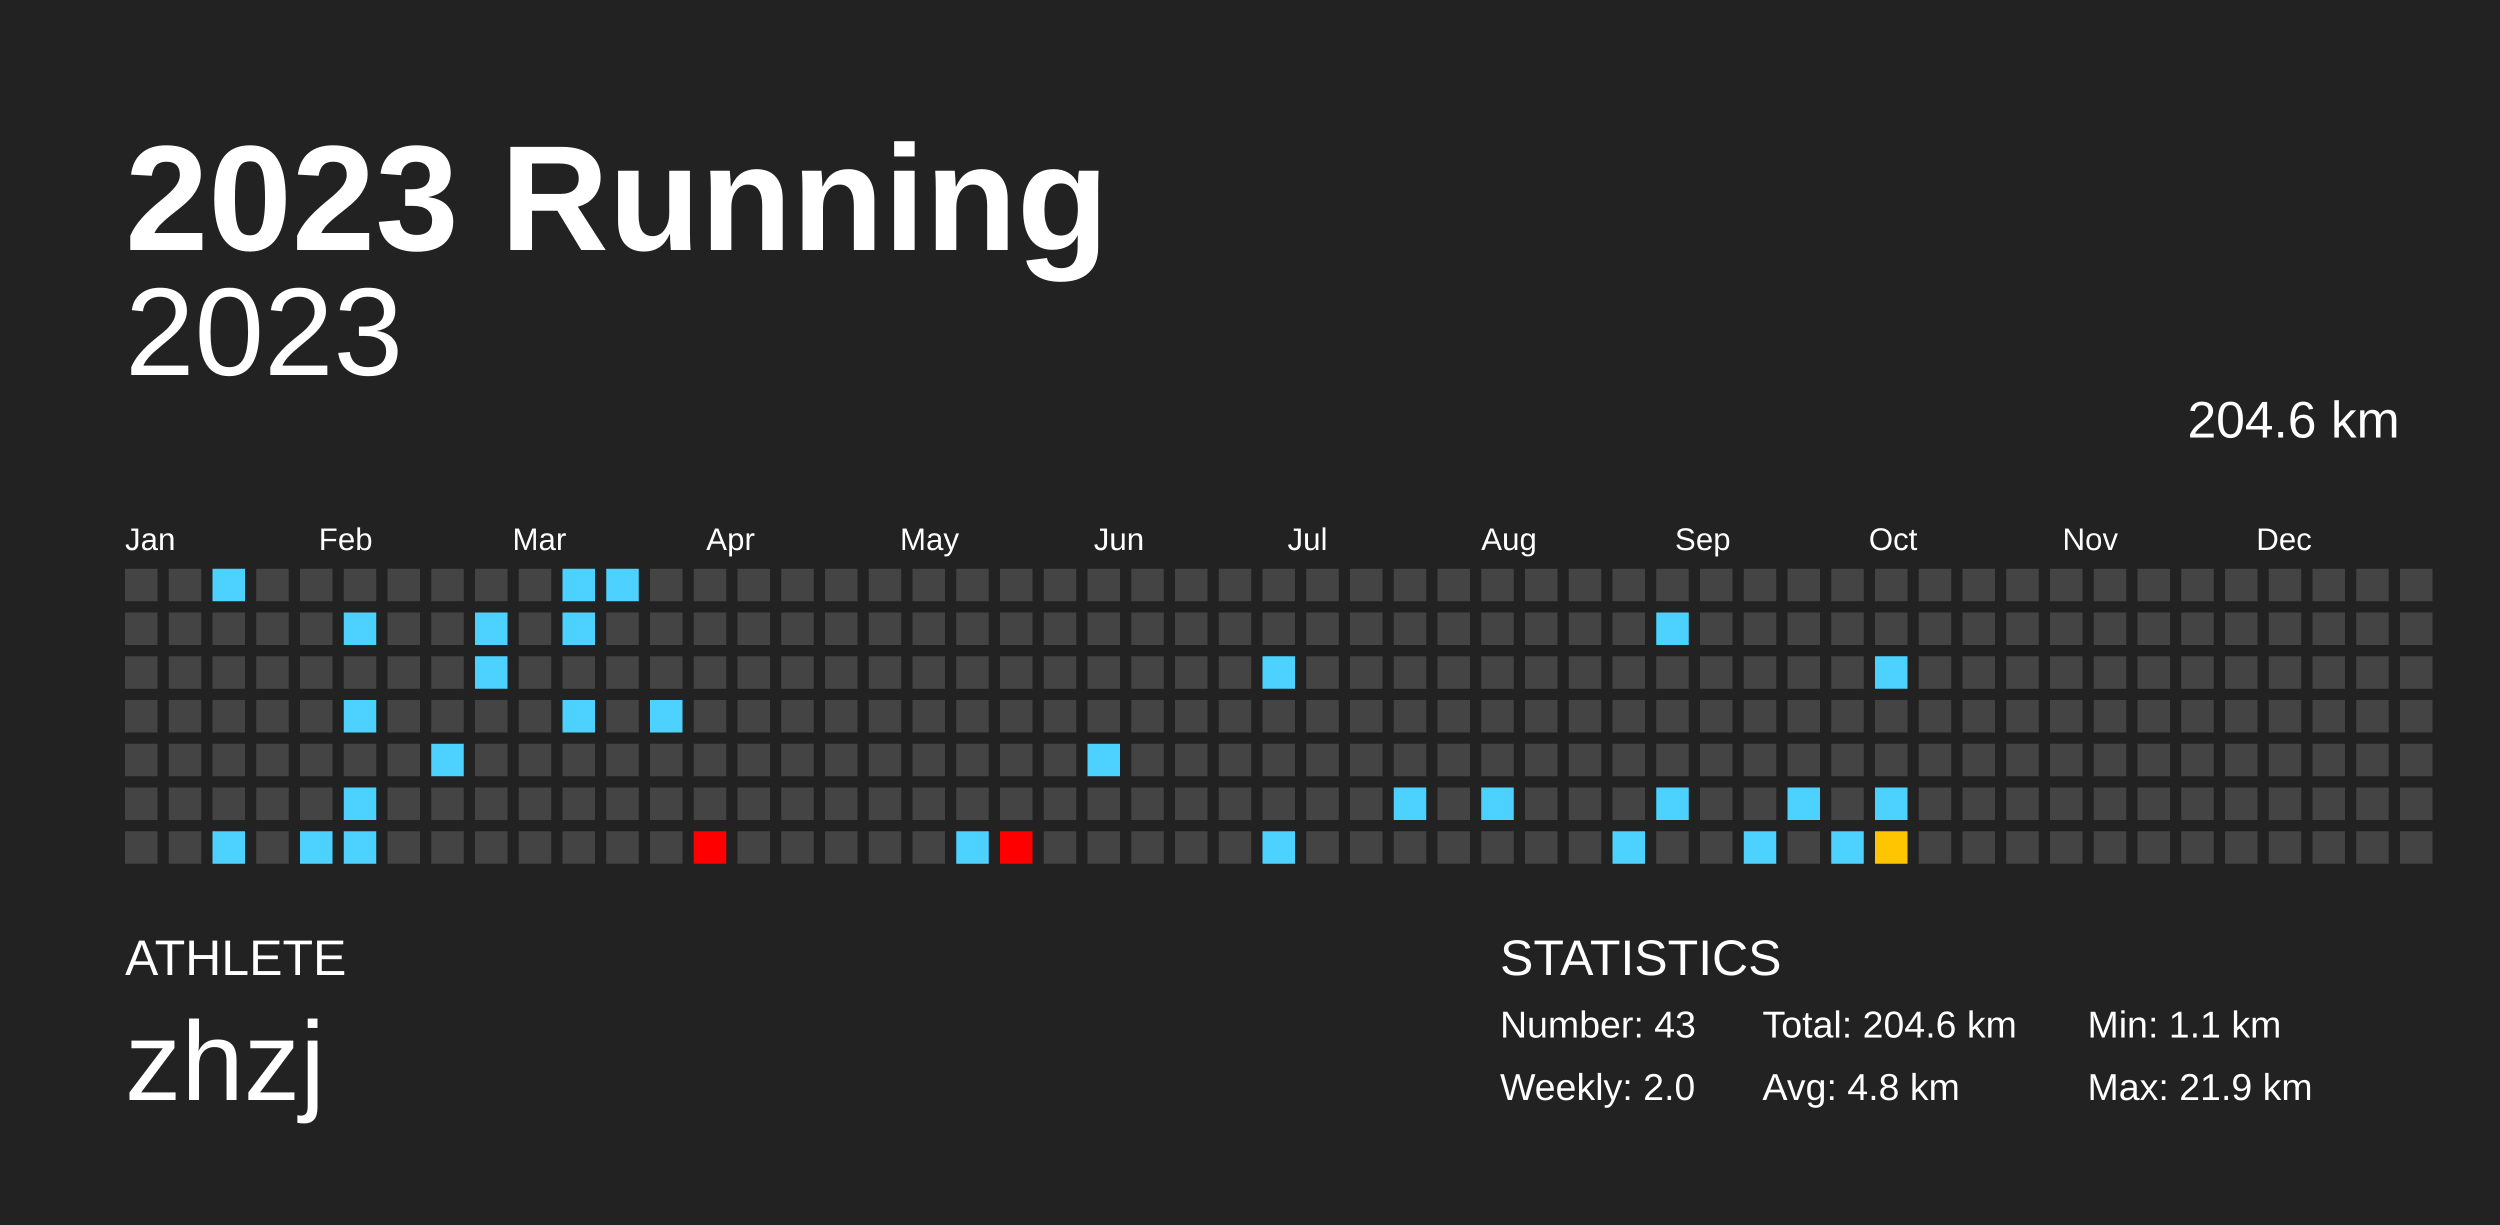
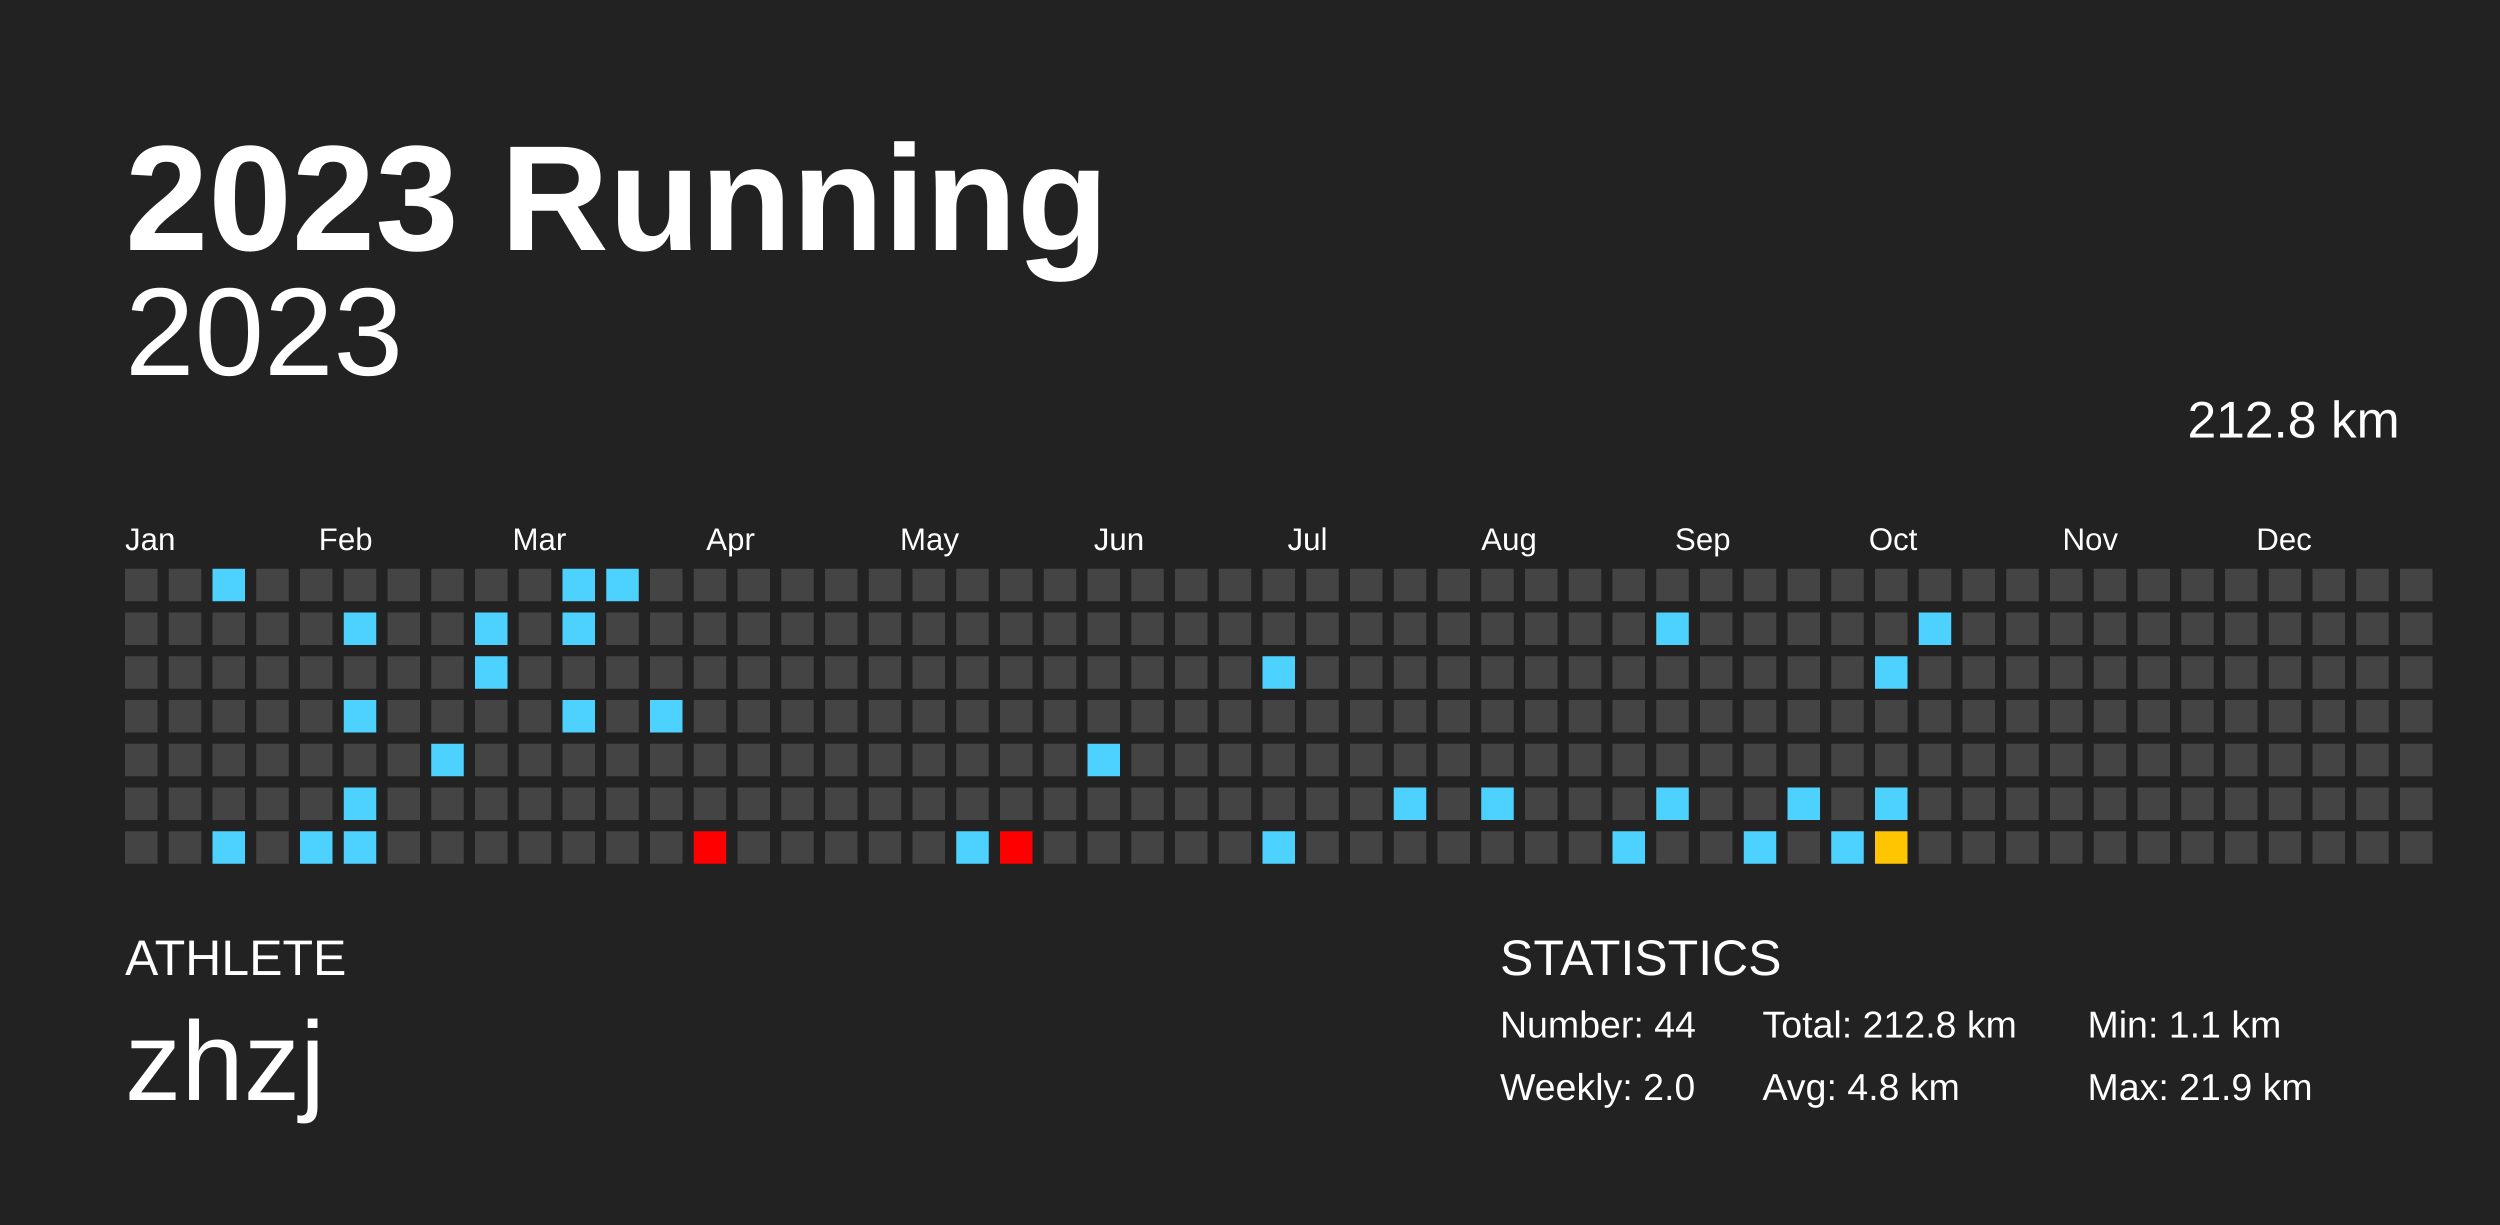
<svg xmlns="http://www.w3.org/2000/svg" baseProfile="full" height="98mm" version="1.1" viewBox="0,0,200,98" width="200mm">
  <defs />
  <rect fill="#222222" height="98" width="200" x="0" y="0" />
  <text fill="#FFFFFF" style="font-size:12px; font-family:Arial; font-weight:bold;" x="10" y="20">2023 Running</text>
  <text fill="#FFFFFF" style="font-size:4px; font-family:Arial" x="10" y="78">ATHLETE</text>
  <text fill="#FFFFFF" style="font-size:9px; font-family:Arial" x="10" y="88">zhzj</text>
  <text fill="#FFFFFF" style="font-size:4px; font-family:Arial" x="120" y="78">STATISTICS</text>
-   <text fill="#FFFFFF" style="font-size:3px; font-family:Arial" x="120" y="83">Number: 43</text>
+   <text fill="#FFFFFF" style="font-size:3px; font-family:Arial" x="120" y="83">Number: 44</text>
  <text fill="#FFFFFF" style="font-size:3px; font-family:Arial" x="120" y="88">Weekly: 2.0</text>
-   <text fill="#FFFFFF" style="font-size:3px; font-family:Arial" x="141" y="83">Total: 204.6 km</text>
+   <text fill="#FFFFFF" style="font-size:3px; font-family:Arial" x="141" y="83">Total: 212.8 km</text>
  <text fill="#FFFFFF" style="font-size:3px; font-family:Arial" x="141" y="88">Avg: 4.8 km</text>
  <text fill="#FFFFFF" style="font-size:3px; font-family:Arial" x="167" y="83">Min: 1.1 km</text>
  <text fill="#FFFFFF" style="font-size:3px; font-family:Arial" x="167" y="88">Max: 21.9 km</text>
  <text alignment-baseline="hanging" fill="#FFFFFF" style="font-size:10.0px; font-family:Arial;" x="10" y="30">2023</text>
-   <text alignment-baseline="hanging" fill="#FFFFFF" style="font-size:4.125px; font-family:Arial;" x="175" y="35">204.6 km</text>
+   <text alignment-baseline="hanging" fill="#FFFFFF" style="font-size:4.125px; font-family:Arial;" x="175" y="35">212.8 km</text>
  <text fill="#FFFFFF" style="font-size:2.5px; font-family:Arial" x="10.0" y="44">Jan</text>
  <text fill="#FFFFFF" style="font-size:2.5px; font-family:Arial" x="25.5" y="44">Feb</text>
  <text fill="#FFFFFF" style="font-size:2.5px; font-family:Arial" x="41.0" y="44">Mar</text>
  <text fill="#FFFFFF" style="font-size:2.5px; font-family:Arial" x="56.5" y="44">Apr</text>
  <text fill="#FFFFFF" style="font-size:2.5px; font-family:Arial" x="72.0" y="44">May</text>
  <text fill="#FFFFFF" style="font-size:2.5px; font-family:Arial" x="87.5" y="44">Jun</text>
  <text fill="#FFFFFF" style="font-size:2.5px; font-family:Arial" x="103.0" y="44">Jul</text>
  <text fill="#FFFFFF" style="font-size:2.5px; font-family:Arial" x="118.5" y="44">Aug</text>
  <text fill="#FFFFFF" style="font-size:2.5px; font-family:Arial" x="134.0" y="44">Sep</text>
  <text fill="#FFFFFF" style="font-size:2.5px; font-family:Arial" x="149.5" y="44">Oct</text>
  <text fill="#FFFFFF" style="font-size:2.5px; font-family:Arial" x="165.0" y="44">Nov</text>
  <text fill="#FFFFFF" style="font-size:2.5px; font-family:Arial" x="180.5" y="44">Dec</text>
  <rect fill="#444444" height="2.6" width="2.6" x="10.0" y="45.5" />
  <rect fill="#444444" height="2.6" width="2.6" x="10.0" y="49.0" />
  <rect fill="#444444" height="2.6" width="2.6" x="10.0" y="52.5" />
  <rect fill="#444444" height="2.6" width="2.6" x="10.0" y="56.0" />
  <rect fill="#444444" height="2.6" width="2.6" x="10.0" y="59.5" />
  <rect fill="#444444" height="2.6" width="2.6" x="10.0" y="63.0" />
  <rect fill="#444444" height="2.6" width="2.6" x="10.0" y="66.5" />
  <rect fill="#444444" height="2.6" width="2.6" x="13.5" y="45.5" />
  <rect fill="#444444" height="2.6" width="2.6" x="13.5" y="49.0" />
  <rect fill="#444444" height="2.6" width="2.6" x="13.5" y="52.5" />
  <rect fill="#444444" height="2.6" width="2.6" x="13.5" y="56.0" />
  <rect fill="#444444" height="2.6" width="2.6" x="13.5" y="59.5" />
  <rect fill="#444444" height="2.6" width="2.6" x="13.5" y="63.0" />
  <rect fill="#444444" height="2.6" width="2.6" x="13.5" y="66.5" />
  <rect fill="#4dd2ff" height="2.6" width="2.6" x="17.0" y="45.5" />
  <rect fill="#444444" height="2.6" width="2.6" x="17.0" y="49.0" />
  <rect fill="#444444" height="2.6" width="2.6" x="17.0" y="52.5" />
  <rect fill="#444444" height="2.6" width="2.6" x="17.0" y="56.0" />
  <rect fill="#444444" height="2.6" width="2.6" x="17.0" y="59.5" />
  <rect fill="#444444" height="2.6" width="2.6" x="17.0" y="63.0" />
  <rect fill="#4dd2ff" height="2.6" width="2.6" x="17.0" y="66.5" />
  <rect fill="#444444" height="2.6" width="2.6" x="20.5" y="45.5" />
  <rect fill="#444444" height="2.6" width="2.6" x="20.5" y="49.0" />
  <rect fill="#444444" height="2.6" width="2.6" x="20.5" y="52.5" />
  <rect fill="#444444" height="2.6" width="2.6" x="20.5" y="56.0" />
  <rect fill="#444444" height="2.6" width="2.6" x="20.5" y="59.5" />
  <rect fill="#444444" height="2.6" width="2.6" x="20.5" y="63.0" />
  <rect fill="#444444" height="2.6" width="2.6" x="20.5" y="66.5" />
  <rect fill="#444444" height="2.6" width="2.6" x="24.0" y="45.5" />
  <rect fill="#444444" height="2.6" width="2.6" x="24.0" y="49.0" />
  <rect fill="#444444" height="2.6" width="2.6" x="24.0" y="52.5" />
  <rect fill="#444444" height="2.6" width="2.6" x="24.0" y="56.0" />
  <rect fill="#444444" height="2.6" width="2.6" x="24.0" y="59.5" />
  <rect fill="#444444" height="2.6" width="2.6" x="24.0" y="63.0" />
  <rect fill="#4dd2ff" height="2.6" width="2.6" x="24.0" y="66.5" />
  <rect fill="#444444" height="2.6" width="2.6" x="27.5" y="45.5" />
  <rect fill="#4dd2ff" height="2.6" width="2.6" x="27.5" y="49.0" />
  <rect fill="#444444" height="2.6" width="2.6" x="27.5" y="52.5" />
  <rect fill="#4dd2ff" height="2.6" width="2.6" x="27.5" y="56.0" />
  <rect fill="#444444" height="2.6" width="2.6" x="27.5" y="59.5" />
  <rect fill="#4dd2ff" height="2.6" width="2.6" x="27.5" y="63.0" />
  <rect fill="#4dd2ff" height="2.6" width="2.6" x="27.5" y="66.5" />
  <rect fill="#444444" height="2.6" width="2.6" x="31.0" y="45.5" />
  <rect fill="#444444" height="2.6" width="2.6" x="31.0" y="49.0" />
  <rect fill="#444444" height="2.6" width="2.6" x="31.0" y="52.5" />
  <rect fill="#444444" height="2.6" width="2.6" x="31.0" y="56.0" />
  <rect fill="#444444" height="2.6" width="2.6" x="31.0" y="59.5" />
  <rect fill="#444444" height="2.6" width="2.6" x="31.0" y="63.0" />
  <rect fill="#444444" height="2.6" width="2.6" x="31.0" y="66.5" />
  <rect fill="#444444" height="2.6" width="2.6" x="34.5" y="45.5" />
  <rect fill="#444444" height="2.6" width="2.6" x="34.5" y="49.0" />
  <rect fill="#444444" height="2.6" width="2.6" x="34.5" y="52.5" />
  <rect fill="#444444" height="2.6" width="2.6" x="34.5" y="56.0" />
  <rect fill="#4dd2ff" height="2.6" width="2.6" x="34.5" y="59.5" />
  <rect fill="#444444" height="2.6" width="2.6" x="34.5" y="63.0" />
  <rect fill="#444444" height="2.6" width="2.6" x="34.5" y="66.5" />
  <rect fill="#444444" height="2.6" width="2.6" x="38.0" y="45.5" />
  <rect fill="#4dd2ff" height="2.6" width="2.6" x="38.0" y="49.0" />
  <rect fill="#4dd2ff" height="2.6" width="2.6" x="38.0" y="52.5" />
  <rect fill="#444444" height="2.6" width="2.6" x="38.0" y="56.0" />
  <rect fill="#444444" height="2.6" width="2.6" x="38.0" y="59.5" />
  <rect fill="#444444" height="2.6" width="2.6" x="38.0" y="63.0" />
  <rect fill="#444444" height="2.6" width="2.6" x="38.0" y="66.5" />
  <rect fill="#444444" height="2.6" width="2.6" x="41.5" y="45.5" />
  <rect fill="#444444" height="2.6" width="2.6" x="41.5" y="49.0" />
  <rect fill="#444444" height="2.6" width="2.6" x="41.5" y="52.5" />
  <rect fill="#444444" height="2.6" width="2.6" x="41.5" y="56.0" />
  <rect fill="#444444" height="2.6" width="2.6" x="41.5" y="59.5" />
  <rect fill="#444444" height="2.6" width="2.6" x="41.5" y="63.0" />
  <rect fill="#444444" height="2.6" width="2.6" x="41.5" y="66.5" />
  <rect fill="#4dd2ff" height="2.6" width="2.6" x="45.0" y="45.5" />
  <rect fill="#4dd2ff" height="2.6" width="2.6" x="45.0" y="49.0" />
  <rect fill="#444444" height="2.6" width="2.6" x="45.0" y="52.5" />
  <rect fill="#4dd2ff" height="2.6" width="2.6" x="45.0" y="56.0" />
  <rect fill="#444444" height="2.6" width="2.6" x="45.0" y="59.5" />
  <rect fill="#444444" height="2.6" width="2.6" x="45.0" y="63.0" />
  <rect fill="#444444" height="2.6" width="2.6" x="45.0" y="66.5" />
  <rect fill="#4dd2ff" height="2.6" width="2.6" x="48.5" y="45.5" />
  <rect fill="#444444" height="2.6" width="2.6" x="48.5" y="49.0" />
  <rect fill="#444444" height="2.6" width="2.6" x="48.5" y="52.5" />
  <rect fill="#444444" height="2.6" width="2.6" x="48.5" y="56.0" />
  <rect fill="#444444" height="2.6" width="2.6" x="48.5" y="59.5" />
  <rect fill="#444444" height="2.6" width="2.6" x="48.5" y="63.0" />
  <rect fill="#444444" height="2.6" width="2.6" x="48.5" y="66.5" />
  <rect fill="#444444" height="2.6" width="2.6" x="52.0" y="45.5" />
  <rect fill="#444444" height="2.6" width="2.6" x="52.0" y="49.0" />
  <rect fill="#444444" height="2.6" width="2.6" x="52.0" y="52.5" />
  <rect fill="#4dd2ff" height="2.6" width="2.6" x="52.0" y="56.0" />
  <rect fill="#444444" height="2.6" width="2.6" x="52.0" y="59.5" />
  <rect fill="#444444" height="2.6" width="2.6" x="52.0" y="63.0" />
  <rect fill="#444444" height="2.6" width="2.6" x="52.0" y="66.5" />
  <rect fill="#444444" height="2.6" width="2.6" x="55.5" y="45.5" />
  <rect fill="#444444" height="2.6" width="2.6" x="55.5" y="49.0" />
  <rect fill="#444444" height="2.6" width="2.6" x="55.5" y="52.5" />
  <rect fill="#444444" height="2.6" width="2.6" x="55.5" y="56.0" />
  <rect fill="#444444" height="2.6" width="2.6" x="55.5" y="59.5" />
  <rect fill="#444444" height="2.6" width="2.6" x="55.5" y="63.0" />
  <rect fill="red" height="2.6" width="2.6" x="55.5" y="66.5" />
  <rect fill="#444444" height="2.6" width="2.6" x="59.0" y="45.5" />
  <rect fill="#444444" height="2.6" width="2.6" x="59.0" y="49.0" />
  <rect fill="#444444" height="2.6" width="2.6" x="59.0" y="52.5" />
  <rect fill="#444444" height="2.6" width="2.6" x="59.0" y="56.0" />
  <rect fill="#444444" height="2.6" width="2.6" x="59.0" y="59.5" />
  <rect fill="#444444" height="2.6" width="2.6" x="59.0" y="63.0" />
  <rect fill="#444444" height="2.6" width="2.6" x="59.0" y="66.5" />
  <rect fill="#444444" height="2.6" width="2.6" x="62.5" y="45.5" />
  <rect fill="#444444" height="2.6" width="2.6" x="62.5" y="49.0" />
  <rect fill="#444444" height="2.6" width="2.6" x="62.5" y="52.5" />
  <rect fill="#444444" height="2.6" width="2.6" x="62.5" y="56.0" />
  <rect fill="#444444" height="2.6" width="2.6" x="62.5" y="59.5" />
  <rect fill="#444444" height="2.6" width="2.6" x="62.5" y="63.0" />
  <rect fill="#444444" height="2.6" width="2.6" x="62.5" y="66.5" />
  <rect fill="#444444" height="2.6" width="2.6" x="66.0" y="45.5" />
  <rect fill="#444444" height="2.6" width="2.6" x="66.0" y="49.0" />
  <rect fill="#444444" height="2.6" width="2.6" x="66.0" y="52.5" />
  <rect fill="#444444" height="2.6" width="2.6" x="66.0" y="56.0" />
  <rect fill="#444444" height="2.6" width="2.6" x="66.0" y="59.5" />
  <rect fill="#444444" height="2.6" width="2.6" x="66.0" y="63.0" />
  <rect fill="#444444" height="2.6" width="2.6" x="66.0" y="66.5" />
  <rect fill="#444444" height="2.6" width="2.6" x="69.5" y="45.5" />
  <rect fill="#444444" height="2.6" width="2.6" x="69.5" y="49.0" />
  <rect fill="#444444" height="2.6" width="2.6" x="69.5" y="52.5" />
  <rect fill="#444444" height="2.6" width="2.6" x="69.5" y="56.0" />
  <rect fill="#444444" height="2.6" width="2.6" x="69.5" y="59.5" />
  <rect fill="#444444" height="2.6" width="2.6" x="69.5" y="63.0" />
  <rect fill="#444444" height="2.6" width="2.6" x="69.5" y="66.5" />
  <rect fill="#444444" height="2.6" width="2.6" x="73.0" y="45.5" />
  <rect fill="#444444" height="2.6" width="2.6" x="73.0" y="49.0" />
  <rect fill="#444444" height="2.6" width="2.6" x="73.0" y="52.5" />
  <rect fill="#444444" height="2.6" width="2.6" x="73.0" y="56.0" />
  <rect fill="#444444" height="2.6" width="2.6" x="73.0" y="59.5" />
  <rect fill="#444444" height="2.6" width="2.6" x="73.0" y="63.0" />
  <rect fill="#444444" height="2.6" width="2.6" x="73.0" y="66.5" />
  <rect fill="#444444" height="2.6" width="2.6" x="76.5" y="45.5" />
  <rect fill="#444444" height="2.6" width="2.6" x="76.5" y="49.0" />
  <rect fill="#444444" height="2.6" width="2.6" x="76.5" y="52.5" />
  <rect fill="#444444" height="2.6" width="2.6" x="76.5" y="56.0" />
  <rect fill="#444444" height="2.6" width="2.6" x="76.5" y="59.5" />
  <rect fill="#444444" height="2.6" width="2.6" x="76.5" y="63.0" />
  <rect fill="#4dd2ff" height="2.6" width="2.6" x="76.5" y="66.5" />
  <rect fill="#444444" height="2.6" width="2.6" x="80.0" y="45.5" />
  <rect fill="#444444" height="2.6" width="2.6" x="80.0" y="49.0" />
  <rect fill="#444444" height="2.6" width="2.6" x="80.0" y="52.5" />
  <rect fill="#444444" height="2.6" width="2.6" x="80.0" y="56.0" />
  <rect fill="#444444" height="2.6" width="2.6" x="80.0" y="59.5" />
  <rect fill="#444444" height="2.6" width="2.6" x="80.0" y="63.0" />
  <rect fill="red" height="2.6" width="2.6" x="80.0" y="66.5" />
  <rect fill="#444444" height="2.6" width="2.6" x="83.5" y="45.5" />
  <rect fill="#444444" height="2.6" width="2.6" x="83.5" y="49.0" />
  <rect fill="#444444" height="2.6" width="2.6" x="83.5" y="52.5" />
  <rect fill="#444444" height="2.6" width="2.6" x="83.5" y="56.0" />
  <rect fill="#444444" height="2.6" width="2.6" x="83.5" y="59.5" />
  <rect fill="#444444" height="2.6" width="2.6" x="83.5" y="63.0" />
  <rect fill="#444444" height="2.6" width="2.6" x="83.5" y="66.5" />
  <rect fill="#444444" height="2.6" width="2.6" x="87.0" y="45.5" />
  <rect fill="#444444" height="2.6" width="2.6" x="87.0" y="49.0" />
  <rect fill="#444444" height="2.6" width="2.6" x="87.0" y="52.5" />
  <rect fill="#444444" height="2.6" width="2.6" x="87.0" y="56.0" />
  <rect fill="#4dd2ff" height="2.6" width="2.6" x="87.0" y="59.5" />
  <rect fill="#444444" height="2.6" width="2.6" x="87.0" y="63.0" />
  <rect fill="#444444" height="2.6" width="2.6" x="87.0" y="66.5" />
  <rect fill="#444444" height="2.6" width="2.6" x="90.5" y="45.5" />
  <rect fill="#444444" height="2.6" width="2.6" x="90.5" y="49.0" />
  <rect fill="#444444" height="2.6" width="2.6" x="90.5" y="52.5" />
  <rect fill="#444444" height="2.6" width="2.6" x="90.5" y="56.0" />
  <rect fill="#444444" height="2.6" width="2.6" x="90.5" y="59.5" />
  <rect fill="#444444" height="2.6" width="2.6" x="90.5" y="63.0" />
  <rect fill="#444444" height="2.6" width="2.6" x="90.5" y="66.5" />
  <rect fill="#444444" height="2.6" width="2.6" x="94.0" y="45.5" />
  <rect fill="#444444" height="2.6" width="2.6" x="94.0" y="49.0" />
  <rect fill="#444444" height="2.6" width="2.6" x="94.0" y="52.5" />
  <rect fill="#444444" height="2.6" width="2.6" x="94.0" y="56.0" />
  <rect fill="#444444" height="2.6" width="2.6" x="94.0" y="59.5" />
  <rect fill="#444444" height="2.6" width="2.6" x="94.0" y="63.0" />
  <rect fill="#444444" height="2.6" width="2.6" x="94.0" y="66.5" />
  <rect fill="#444444" height="2.6" width="2.6" x="97.5" y="45.5" />
  <rect fill="#444444" height="2.6" width="2.6" x="97.5" y="49.0" />
  <rect fill="#444444" height="2.6" width="2.6" x="97.5" y="52.5" />
  <rect fill="#444444" height="2.6" width="2.6" x="97.5" y="56.0" />
  <rect fill="#444444" height="2.6" width="2.6" x="97.5" y="59.5" />
  <rect fill="#444444" height="2.6" width="2.6" x="97.5" y="63.0" />
  <rect fill="#444444" height="2.6" width="2.6" x="97.5" y="66.5" />
  <rect fill="#444444" height="2.6" width="2.6" x="101.0" y="45.5" />
  <rect fill="#444444" height="2.6" width="2.6" x="101.0" y="49.0" />
  <rect fill="#4dd2ff" height="2.6" width="2.6" x="101.0" y="52.5" />
  <rect fill="#444444" height="2.6" width="2.6" x="101.0" y="56.0" />
  <rect fill="#444444" height="2.6" width="2.6" x="101.0" y="59.5" />
  <rect fill="#444444" height="2.6" width="2.6" x="101.0" y="63.0" />
  <rect fill="#4dd2ff" height="2.6" width="2.6" x="101.0" y="66.5" />
  <rect fill="#444444" height="2.6" width="2.6" x="104.5" y="45.5" />
  <rect fill="#444444" height="2.6" width="2.6" x="104.5" y="49.0" />
  <rect fill="#444444" height="2.6" width="2.6" x="104.5" y="52.5" />
  <rect fill="#444444" height="2.6" width="2.6" x="104.5" y="56.0" />
  <rect fill="#444444" height="2.6" width="2.6" x="104.5" y="59.5" />
  <rect fill="#444444" height="2.6" width="2.6" x="104.5" y="63.0" />
  <rect fill="#444444" height="2.6" width="2.6" x="104.5" y="66.5" />
  <rect fill="#444444" height="2.6" width="2.6" x="108.0" y="45.5" />
  <rect fill="#444444" height="2.6" width="2.6" x="108.0" y="49.0" />
  <rect fill="#444444" height="2.6" width="2.6" x="108.0" y="52.5" />
  <rect fill="#444444" height="2.6" width="2.6" x="108.0" y="56.0" />
  <rect fill="#444444" height="2.6" width="2.6" x="108.0" y="59.5" />
  <rect fill="#444444" height="2.6" width="2.6" x="108.0" y="63.0" />
  <rect fill="#444444" height="2.6" width="2.6" x="108.0" y="66.5" />
  <rect fill="#444444" height="2.6" width="2.6" x="111.5" y="45.5" />
  <rect fill="#444444" height="2.6" width="2.6" x="111.5" y="49.0" />
  <rect fill="#444444" height="2.6" width="2.6" x="111.5" y="52.5" />
  <rect fill="#444444" height="2.6" width="2.6" x="111.5" y="56.0" />
  <rect fill="#444444" height="2.6" width="2.6" x="111.5" y="59.5" />
  <rect fill="#4dd2ff" height="2.6" width="2.6" x="111.5" y="63.0" />
  <rect fill="#444444" height="2.6" width="2.6" x="111.5" y="66.5" />
  <rect fill="#444444" height="2.6" width="2.6" x="115.0" y="45.5" />
  <rect fill="#444444" height="2.6" width="2.6" x="115.0" y="49.0" />
  <rect fill="#444444" height="2.6" width="2.6" x="115.0" y="52.5" />
  <rect fill="#444444" height="2.6" width="2.6" x="115.0" y="56.0" />
  <rect fill="#444444" height="2.6" width="2.6" x="115.0" y="59.5" />
  <rect fill="#444444" height="2.6" width="2.6" x="115.0" y="63.0" />
  <rect fill="#444444" height="2.6" width="2.6" x="115.0" y="66.5" />
  <rect fill="#444444" height="2.6" width="2.6" x="118.5" y="45.5" />
  <rect fill="#444444" height="2.6" width="2.6" x="118.5" y="49.0" />
  <rect fill="#444444" height="2.6" width="2.6" x="118.5" y="52.5" />
  <rect fill="#444444" height="2.6" width="2.6" x="118.5" y="56.0" />
  <rect fill="#444444" height="2.6" width="2.6" x="118.5" y="59.5" />
  <rect fill="#4dd2ff" height="2.6" width="2.6" x="118.5" y="63.0" />
  <rect fill="#444444" height="2.6" width="2.6" x="118.5" y="66.5" />
  <rect fill="#444444" height="2.6" width="2.6" x="122.0" y="45.5" />
  <rect fill="#444444" height="2.6" width="2.6" x="122.0" y="49.0" />
  <rect fill="#444444" height="2.6" width="2.6" x="122.0" y="52.5" />
  <rect fill="#444444" height="2.6" width="2.6" x="122.0" y="56.0" />
  <rect fill="#444444" height="2.6" width="2.6" x="122.0" y="59.5" />
  <rect fill="#444444" height="2.6" width="2.6" x="122.0" y="63.0" />
  <rect fill="#444444" height="2.6" width="2.6" x="122.0" y="66.5" />
  <rect fill="#444444" height="2.6" width="2.6" x="125.5" y="45.5" />
  <rect fill="#444444" height="2.6" width="2.6" x="125.5" y="49.0" />
  <rect fill="#444444" height="2.6" width="2.6" x="125.5" y="52.5" />
  <rect fill="#444444" height="2.6" width="2.6" x="125.5" y="56.0" />
  <rect fill="#444444" height="2.6" width="2.6" x="125.5" y="59.5" />
  <rect fill="#444444" height="2.6" width="2.6" x="125.5" y="63.0" />
  <rect fill="#444444" height="2.6" width="2.6" x="125.5" y="66.5" />
  <rect fill="#444444" height="2.6" width="2.6" x="129.0" y="45.5" />
  <rect fill="#444444" height="2.6" width="2.6" x="129.0" y="49.0" />
  <rect fill="#444444" height="2.6" width="2.6" x="129.0" y="52.5" />
  <rect fill="#444444" height="2.6" width="2.6" x="129.0" y="56.0" />
  <rect fill="#444444" height="2.6" width="2.6" x="129.0" y="59.5" />
  <rect fill="#444444" height="2.6" width="2.6" x="129.0" y="63.0" />
  <rect fill="#4dd2ff" height="2.6" width="2.6" x="129.0" y="66.5" />
  <rect fill="#444444" height="2.6" width="2.6" x="132.5" y="45.5" />
  <rect fill="#4dd2ff" height="2.6" width="2.6" x="132.5" y="49.0" />
  <rect fill="#444444" height="2.6" width="2.6" x="132.5" y="52.5" />
  <rect fill="#444444" height="2.6" width="2.6" x="132.5" y="56.0" />
  <rect fill="#444444" height="2.6" width="2.6" x="132.5" y="59.5" />
  <rect fill="#4dd2ff" height="2.6" width="2.6" x="132.5" y="63.0" />
  <rect fill="#444444" height="2.6" width="2.6" x="132.5" y="66.5" />
  <rect fill="#444444" height="2.6" width="2.6" x="136.0" y="45.5" />
  <rect fill="#444444" height="2.6" width="2.6" x="136.0" y="49.0" />
  <rect fill="#444444" height="2.6" width="2.6" x="136.0" y="52.5" />
  <rect fill="#444444" height="2.6" width="2.6" x="136.0" y="56.0" />
  <rect fill="#444444" height="2.6" width="2.6" x="136.0" y="59.5" />
  <rect fill="#444444" height="2.6" width="2.6" x="136.0" y="63.0" />
  <rect fill="#444444" height="2.6" width="2.6" x="136.0" y="66.5" />
  <rect fill="#444444" height="2.6" width="2.6" x="139.5" y="45.5" />
  <rect fill="#444444" height="2.6" width="2.6" x="139.5" y="49.0" />
  <rect fill="#444444" height="2.6" width="2.6" x="139.5" y="52.5" />
  <rect fill="#444444" height="2.6" width="2.6" x="139.5" y="56.0" />
  <rect fill="#444444" height="2.6" width="2.6" x="139.5" y="59.5" />
  <rect fill="#444444" height="2.6" width="2.6" x="139.5" y="63.0" />
  <rect fill="#4dd2ff" height="2.6" width="2.6" x="139.5" y="66.5" />
  <rect fill="#444444" height="2.6" width="2.6" x="143.0" y="45.5" />
  <rect fill="#444444" height="2.6" width="2.6" x="143.0" y="49.0" />
  <rect fill="#444444" height="2.6" width="2.6" x="143.0" y="52.5" />
  <rect fill="#444444" height="2.6" width="2.6" x="143.0" y="56.0" />
  <rect fill="#444444" height="2.6" width="2.6" x="143.0" y="59.5" />
  <rect fill="#4dd2ff" height="2.6" width="2.6" x="143.0" y="63.0" />
  <rect fill="#444444" height="2.6" width="2.6" x="143.0" y="66.5" />
  <rect fill="#444444" height="2.6" width="2.6" x="146.5" y="45.5" />
  <rect fill="#444444" height="2.6" width="2.6" x="146.5" y="49.0" />
  <rect fill="#444444" height="2.6" width="2.6" x="146.5" y="52.5" />
  <rect fill="#444444" height="2.6" width="2.6" x="146.5" y="56.0" />
  <rect fill="#444444" height="2.6" width="2.6" x="146.5" y="59.5" />
  <rect fill="#444444" height="2.6" width="2.6" x="146.5" y="63.0" />
  <rect fill="#4dd2ff" height="2.6" width="2.6" x="146.5" y="66.5" />
  <rect fill="#444444" height="2.6" width="2.6" x="150.0" y="45.5" />
  <rect fill="#444444" height="2.6" width="2.6" x="150.0" y="49.0" />
  <rect fill="#4dd2ff" height="2.6" width="2.6" x="150.0" y="52.5" />
  <rect fill="#444444" height="2.6" width="2.6" x="150.0" y="56.0" />
  <rect fill="#444444" height="2.6" width="2.6" x="150.0" y="59.5" />
  <rect fill="#4dd2ff" height="2.6" width="2.6" x="150.0" y="63.0" />
  <rect fill="#ffc500" height="2.6" width="2.6" x="150.0" y="66.5" />
  <rect fill="#444444" height="2.6" width="2.6" x="153.5" y="45.5" />
-   <rect fill="#444444" height="2.6" width="2.6" x="153.5" y="49.0" />
+   <rect fill="#4dd2ff" height="2.6" width="2.6" x="153.5" y="49.0" />
  <rect fill="#444444" height="2.6" width="2.6" x="153.5" y="52.5" />
  <rect fill="#444444" height="2.6" width="2.6" x="153.5" y="56.0" />
  <rect fill="#444444" height="2.6" width="2.6" x="153.5" y="59.5" />
  <rect fill="#444444" height="2.6" width="2.6" x="153.5" y="63.0" />
  <rect fill="#444444" height="2.6" width="2.6" x="153.5" y="66.5" />
  <rect fill="#444444" height="2.6" width="2.6" x="157.0" y="45.5" />
  <rect fill="#444444" height="2.6" width="2.6" x="157.0" y="49.0" />
  <rect fill="#444444" height="2.6" width="2.6" x="157.0" y="52.5" />
  <rect fill="#444444" height="2.6" width="2.6" x="157.0" y="56.0" />
  <rect fill="#444444" height="2.6" width="2.6" x="157.0" y="59.5" />
  <rect fill="#444444" height="2.6" width="2.6" x="157.0" y="63.0" />
  <rect fill="#444444" height="2.6" width="2.6" x="157.0" y="66.5" />
  <rect fill="#444444" height="2.6" width="2.6" x="160.5" y="45.5" />
  <rect fill="#444444" height="2.6" width="2.6" x="160.5" y="49.0" />
  <rect fill="#444444" height="2.6" width="2.6" x="160.5" y="52.5" />
  <rect fill="#444444" height="2.6" width="2.6" x="160.5" y="56.0" />
  <rect fill="#444444" height="2.6" width="2.6" x="160.5" y="59.5" />
  <rect fill="#444444" height="2.6" width="2.6" x="160.5" y="63.0" />
  <rect fill="#444444" height="2.6" width="2.6" x="160.5" y="66.5" />
  <rect fill="#444444" height="2.6" width="2.6" x="164.0" y="45.5" />
  <rect fill="#444444" height="2.6" width="2.6" x="164.0" y="49.0" />
  <rect fill="#444444" height="2.6" width="2.6" x="164.0" y="52.5" />
  <rect fill="#444444" height="2.6" width="2.6" x="164.0" y="56.0" />
  <rect fill="#444444" height="2.6" width="2.6" x="164.0" y="59.5" />
  <rect fill="#444444" height="2.6" width="2.6" x="164.0" y="63.0" />
  <rect fill="#444444" height="2.6" width="2.6" x="164.0" y="66.5" />
  <rect fill="#444444" height="2.6" width="2.6" x="167.5" y="45.5" />
  <rect fill="#444444" height="2.6" width="2.6" x="167.5" y="49.0" />
  <rect fill="#444444" height="2.6" width="2.6" x="167.5" y="52.5" />
  <rect fill="#444444" height="2.6" width="2.6" x="167.5" y="56.0" />
  <rect fill="#444444" height="2.6" width="2.6" x="167.5" y="59.5" />
  <rect fill="#444444" height="2.6" width="2.6" x="167.5" y="63.0" />
  <rect fill="#444444" height="2.6" width="2.6" x="167.5" y="66.5" />
  <rect fill="#444444" height="2.6" width="2.6" x="171.0" y="45.5" />
  <rect fill="#444444" height="2.6" width="2.6" x="171.0" y="49.0" />
  <rect fill="#444444" height="2.6" width="2.6" x="171.0" y="52.5" />
  <rect fill="#444444" height="2.6" width="2.6" x="171.0" y="56.0" />
  <rect fill="#444444" height="2.6" width="2.6" x="171.0" y="59.5" />
  <rect fill="#444444" height="2.6" width="2.6" x="171.0" y="63.0" />
  <rect fill="#444444" height="2.6" width="2.6" x="171.0" y="66.5" />
  <rect fill="#444444" height="2.6" width="2.6" x="174.5" y="45.5" />
  <rect fill="#444444" height="2.6" width="2.6" x="174.5" y="49.0" />
  <rect fill="#444444" height="2.6" width="2.6" x="174.5" y="52.5" />
  <rect fill="#444444" height="2.6" width="2.6" x="174.5" y="56.0" />
  <rect fill="#444444" height="2.6" width="2.6" x="174.5" y="59.5" />
  <rect fill="#444444" height="2.6" width="2.6" x="174.5" y="63.0" />
  <rect fill="#444444" height="2.6" width="2.6" x="174.5" y="66.5" />
  <rect fill="#444444" height="2.6" width="2.6" x="178.0" y="45.5" />
  <rect fill="#444444" height="2.6" width="2.6" x="178.0" y="49.0" />
  <rect fill="#444444" height="2.6" width="2.6" x="178.0" y="52.5" />
  <rect fill="#444444" height="2.6" width="2.6" x="178.0" y="56.0" />
  <rect fill="#444444" height="2.6" width="2.6" x="178.0" y="59.5" />
  <rect fill="#444444" height="2.6" width="2.6" x="178.0" y="63.0" />
  <rect fill="#444444" height="2.6" width="2.6" x="178.0" y="66.5" />
  <rect fill="#444444" height="2.6" width="2.6" x="181.5" y="45.5" />
  <rect fill="#444444" height="2.6" width="2.6" x="181.5" y="49.0" />
  <rect fill="#444444" height="2.6" width="2.6" x="181.5" y="52.5" />
  <rect fill="#444444" height="2.6" width="2.6" x="181.5" y="56.0" />
  <rect fill="#444444" height="2.6" width="2.6" x="181.5" y="59.5" />
  <rect fill="#444444" height="2.6" width="2.6" x="181.5" y="63.0" />
  <rect fill="#444444" height="2.6" width="2.6" x="181.5" y="66.5" />
  <rect fill="#444444" height="2.6" width="2.6" x="185.0" y="45.5" />
  <rect fill="#444444" height="2.6" width="2.6" x="185.0" y="49.0" />
  <rect fill="#444444" height="2.6" width="2.6" x="185.0" y="52.5" />
  <rect fill="#444444" height="2.6" width="2.6" x="185.0" y="56.0" />
  <rect fill="#444444" height="2.6" width="2.6" x="185.0" y="59.5" />
  <rect fill="#444444" height="2.6" width="2.6" x="185.0" y="63.0" />
  <rect fill="#444444" height="2.6" width="2.6" x="185.0" y="66.5" />
  <rect fill="#444444" height="2.6" width="2.6" x="188.5" y="45.5" />
  <rect fill="#444444" height="2.6" width="2.6" x="188.5" y="49.0" />
  <rect fill="#444444" height="2.6" width="2.6" x="188.5" y="52.5" />
  <rect fill="#444444" height="2.6" width="2.6" x="188.5" y="56.0" />
  <rect fill="#444444" height="2.6" width="2.6" x="188.5" y="59.5" />
  <rect fill="#444444" height="2.6" width="2.6" x="188.5" y="63.0" />
  <rect fill="#444444" height="2.6" width="2.6" x="188.5" y="66.5" />
  <rect fill="#444444" height="2.6" width="2.6" x="192.0" y="45.5" />
  <rect fill="#444444" height="2.6" width="2.6" x="192.0" y="49.0" />
  <rect fill="#444444" height="2.6" width="2.6" x="192.0" y="52.5" />
  <rect fill="#444444" height="2.6" width="2.6" x="192.0" y="56.0" />
  <rect fill="#444444" height="2.6" width="2.6" x="192.0" y="59.5" />
  <rect fill="#444444" height="2.6" width="2.6" x="192.0" y="63.0" />
  <rect fill="#444444" height="2.6" width="2.6" x="192.0" y="66.5" />
</svg>
